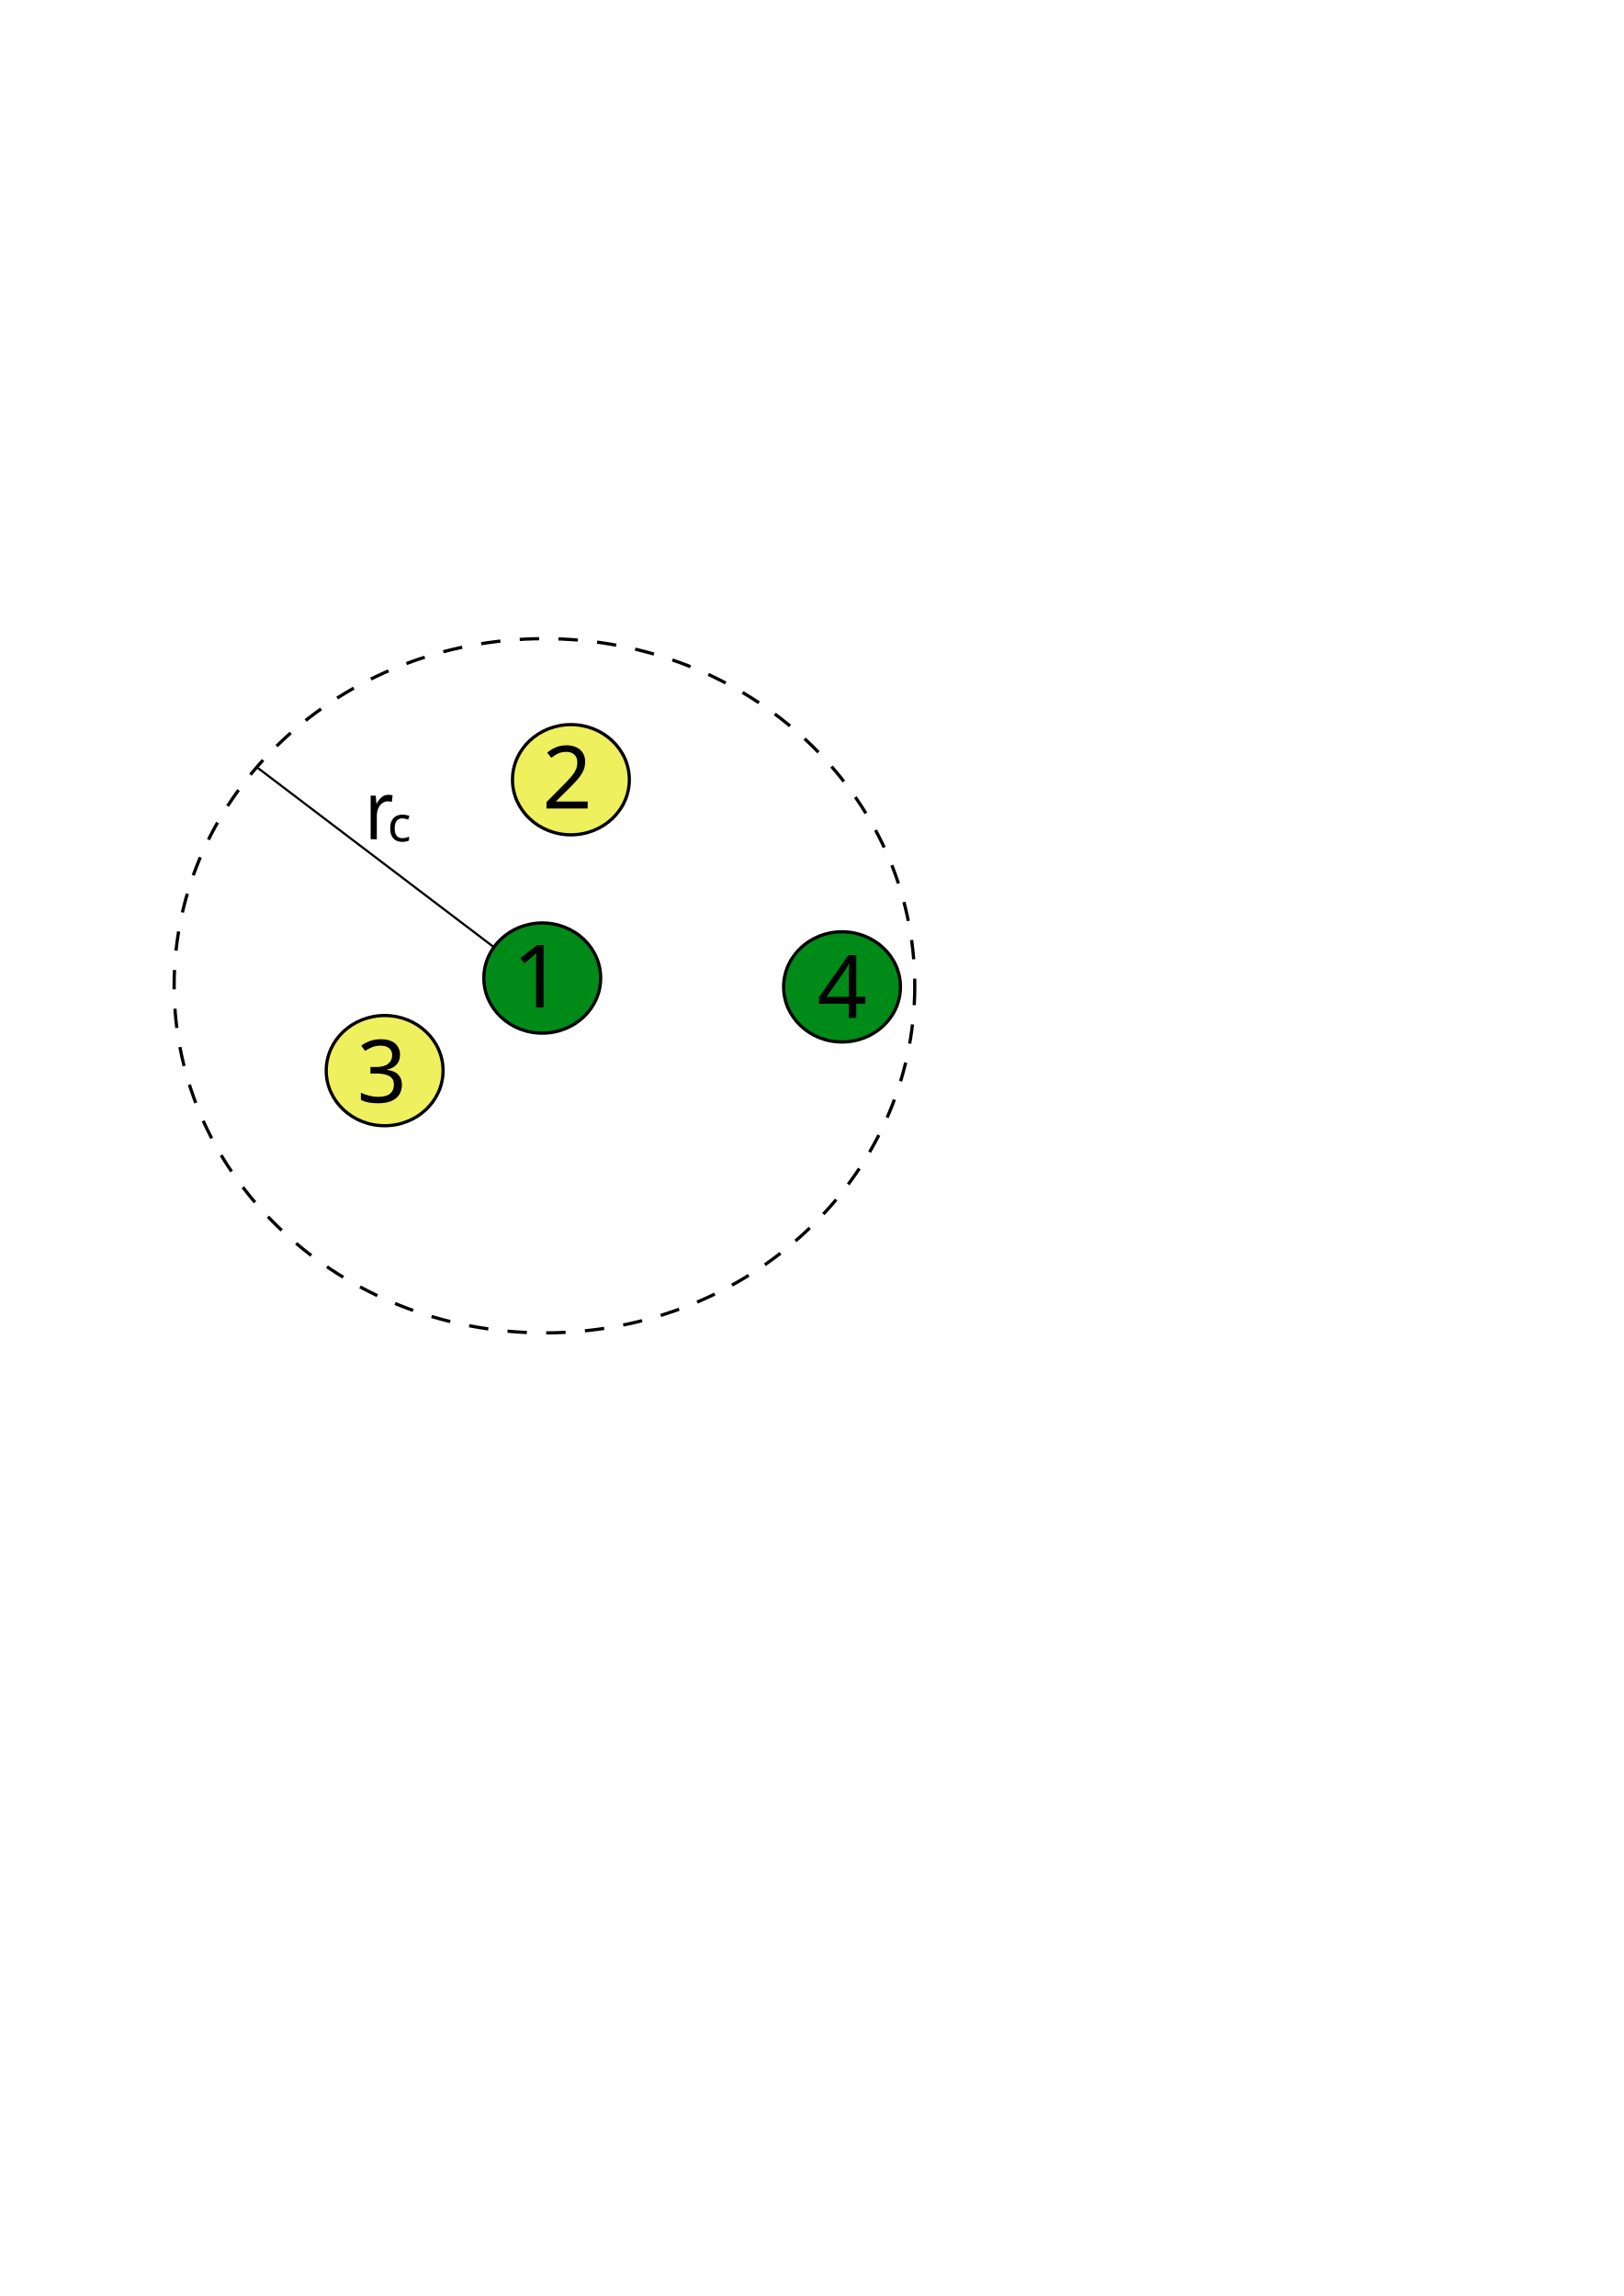
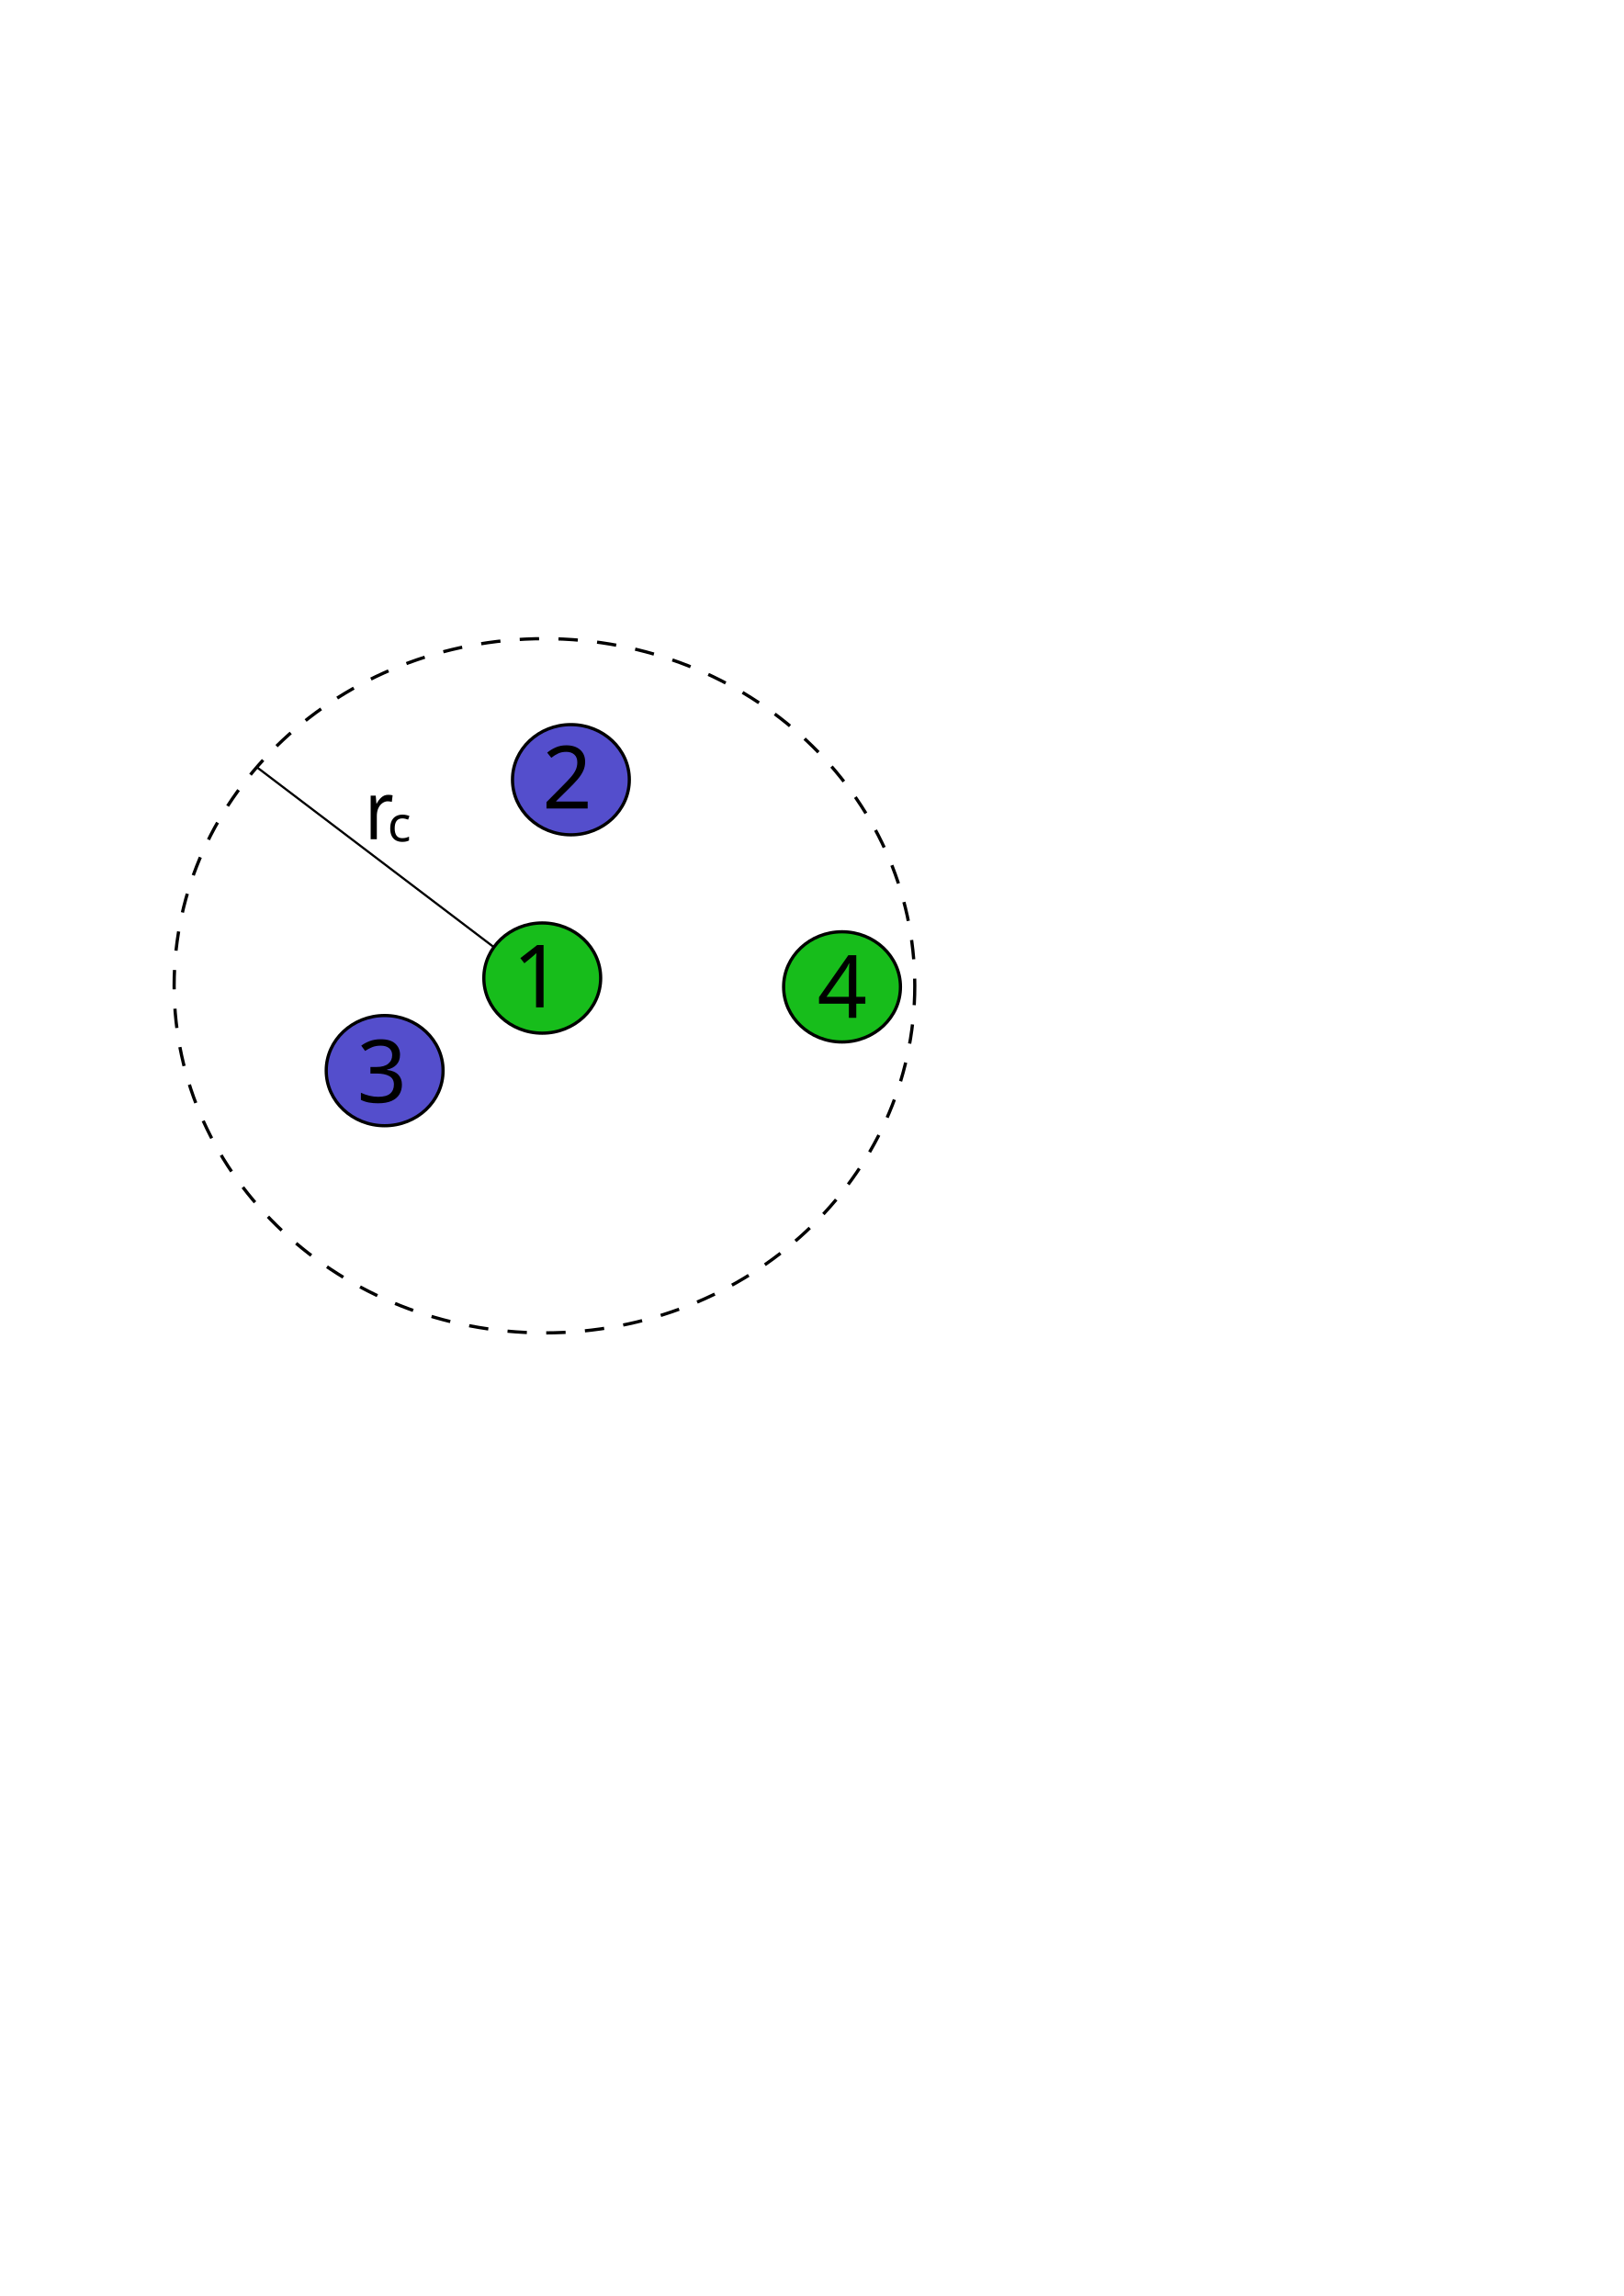
<svg xmlns="http://www.w3.org/2000/svg" width="210mm" height="297mm" viewBox="0 0 744.094 1052.362" id="svg2" version="1.1">
  <defs id="defs4" />
  <g id="layer1">
-     <ellipse style="color:#000000;clip-rule:nonzero;display:inline;overflow:visible;visibility:visible;opacity:1;isolation:auto;mix-blend-mode:normal;color-interpolation:sRGB;color-interpolation-filters:linearRGB;solid-color:#000000;solid-opacity:1;fill:#eff05d;fill-opacity:1;fill-rule:nonzero;stroke:#000000;stroke-width:1.48;stroke-linecap:butt;stroke-linejoin:miter;stroke-miterlimit:4;stroke-dasharray:none;stroke-dashoffset:0;stroke-opacity:1;color-rendering:auto;image-rendering:auto;shape-rendering:auto;text-rendering:auto;enable-background:accumulate;filter-blend-mode:normal;filter-gaussianBlur-deviation:0" id="path4136" cx="176.272" cy="490.717" rx="26.769" ry="25.254" />
-     <ellipse style="color:#000000;clip-rule:nonzero;display:inline;overflow:visible;visibility:visible;opacity:1;isolation:auto;mix-blend-mode:normal;color-interpolation:sRGB;color-interpolation-filters:linearRGB;solid-color:#000000;solid-opacity:1;fill:#eff05d;fill-opacity:1;fill-rule:nonzero;stroke:#000000;stroke-width:1.48;stroke-linecap:butt;stroke-linejoin:miter;stroke-miterlimit:4;stroke-dasharray:none;stroke-dashoffset:0;stroke-opacity:1;color-rendering:auto;image-rendering:auto;shape-rendering:auto;text-rendering:auto;enable-background:accumulate" id="path4136-8" cx="261.63" cy="357.377" rx="26.769" ry="25.254" />
-     <ellipse style="color:#000000;clip-rule:nonzero;display:inline;overflow:visible;visibility:visible;opacity:1;isolation:auto;mix-blend-mode:normal;color-interpolation:sRGB;color-interpolation-filters:linearRGB;solid-color:#000000;solid-opacity:1;fill:#008a17;fill-opacity:1;fill-rule:nonzero;stroke:#000000;stroke-width:1.48;stroke-linecap:butt;stroke-linejoin:miter;stroke-miterlimit:4;stroke-dasharray:none;stroke-dashoffset:0;stroke-opacity:1;color-rendering:auto;image-rendering:auto;shape-rendering:auto;text-rendering:auto;enable-background:accumulate;filter-blend-mode:normal;filter-gaussianBlur-deviation:0" id="path4136-4" cx="385.878" cy="452.332" rx="26.769" ry="25.254" />
-     <ellipse style="color:#000000;clip-rule:nonzero;display:inline;overflow:visible;visibility:visible;opacity:1;isolation:auto;mix-blend-mode:normal;color-interpolation:sRGB;color-interpolation-filters:linearRGB;solid-color:#000000;solid-opacity:1;fill:#008a17;fill-opacity:1;fill-rule:nonzero;stroke:#000000;stroke-width:1.48;stroke-linecap:butt;stroke-linejoin:miter;stroke-miterlimit:4;stroke-dasharray:none;stroke-dashoffset:0;stroke-opacity:1;color-rendering:auto;image-rendering:auto;shape-rendering:auto;text-rendering:auto;enable-background:accumulate" id="path4136-9" cx="248.498" cy="448.291" rx="26.769" ry="25.254" />
+     <ellipse style="color:#000000;clip-rule:nonzero;display:inline;overflow:visible;visibility:visible;opacity:1;isolation:auto;mix-blend-mode:normal;color-interpolation:sRGB;color-interpolation-filters:linearRGB;solid-color:#000000;solid-opacity:1;fill:#544ecc;fill-opacity:1;fill-rule:nonzero;stroke:#000000;stroke-width:1.48;stroke-linecap:butt;stroke-linejoin:miter;stroke-miterlimit:4;stroke-dasharray:none;stroke-dashoffset:0;stroke-opacity:1;color-rendering:auto;image-rendering:auto;shape-rendering:auto;text-rendering:auto;enable-background:accumulate;filter-blend-mode:normal;filter-gaussianBlur-deviation:0" id="path4136" cx="176.272" cy="490.717" rx="26.769" ry="25.254" />
+     <ellipse style="color:#000000;clip-rule:nonzero;display:inline;overflow:visible;visibility:visible;opacity:1;isolation:auto;mix-blend-mode:normal;color-interpolation:sRGB;color-interpolation-filters:linearRGB;solid-color:#000000;solid-opacity:1;fill:#544ecc;fill-opacity:1;fill-rule:nonzero;stroke:#000000;stroke-width:1.48;stroke-linecap:butt;stroke-linejoin:miter;stroke-miterlimit:4;stroke-dasharray:none;stroke-dashoffset:0;stroke-opacity:1;color-rendering:auto;image-rendering:auto;shape-rendering:auto;text-rendering:auto;enable-background:accumulate" id="path4136-8" cx="261.63" cy="357.377" rx="26.769" ry="25.254" />
+     <ellipse style="color:#000000;clip-rule:nonzero;display:inline;overflow:visible;visibility:visible;opacity:1;isolation:auto;mix-blend-mode:normal;color-interpolation:sRGB;color-interpolation-filters:linearRGB;solid-color:#000000;solid-opacity:1;fill:#17bd1b;fill-opacity:1;fill-rule:nonzero;stroke:#000000;stroke-width:1.48;stroke-linecap:butt;stroke-linejoin:miter;stroke-miterlimit:4;stroke-dasharray:none;stroke-dashoffset:0;stroke-opacity:1;color-rendering:auto;image-rendering:auto;shape-rendering:auto;text-rendering:auto;enable-background:accumulate;filter-blend-mode:normal;filter-gaussianBlur-deviation:0" id="path4136-4" cx="385.878" cy="452.332" rx="26.769" ry="25.254" />
+     <ellipse style="color:#000000;clip-rule:nonzero;display:inline;overflow:visible;visibility:visible;opacity:1;isolation:auto;mix-blend-mode:normal;color-interpolation:sRGB;color-interpolation-filters:linearRGB;solid-color:#000000;solid-opacity:1;fill:#17bd1b;fill-opacity:1;fill-rule:nonzero;stroke:#000000;stroke-width:1.48;stroke-linecap:butt;stroke-linejoin:miter;stroke-miterlimit:4;stroke-dasharray:none;stroke-dashoffset:0;stroke-opacity:1;color-rendering:auto;image-rendering:auto;shape-rendering:auto;text-rendering:auto;enable-background:accumulate" id="path4136-9" cx="248.498" cy="448.291" rx="26.769" ry="25.254" />
    <ellipse style="color:#000000;clip-rule:nonzero;display:inline;overflow:visible;visibility:visible;opacity:1;isolation:auto;mix-blend-mode:normal;color-interpolation:sRGB;color-interpolation-filters:linearRGB;solid-color:#000000;solid-opacity:1;fill:none;fill-opacity:0.923;fill-rule:nonzero;stroke:#000000;stroke-width:1.48;stroke-linecap:butt;stroke-linejoin:miter;stroke-miterlimit:4;stroke-dasharray:8.88,8.88;stroke-dashoffset:0;stroke-opacity:1;color-rendering:auto;image-rendering:auto;shape-rendering:auto;text-rendering:auto;enable-background:accumulate" id="path4165" cx="249.508" cy="451.827" rx="169.706" ry="159.099" />
    <text xml:space="preserve" style="font-style:normal;font-weight:normal;font-size:40px;line-height:125%;font-family:sans-serif;text-align:start;letter-spacing:0px;word-spacing:0px;writing-mode:lr-tb;text-anchor:start;fill:#000000;fill-opacity:1;stroke:none;stroke-width:1px;stroke-linecap:butt;stroke-linejoin:miter;stroke-opacity:1" x="234.896" y="461.719" id="text4195">
      <tspan id="tspan5193" x="234.896" y="461.719">1</tspan>
    </text>
    <text xml:space="preserve" style="font-style:normal;font-weight:normal;font-size:40px;line-height:125%;font-family:sans-serif;text-align:start;letter-spacing:0px;word-spacing:0px;writing-mode:lr-tb;text-anchor:start;fill:#000000;fill-opacity:1;stroke:none;stroke-width:1px;stroke-linecap:butt;stroke-linejoin:miter;stroke-opacity:1" x="374.489" y="466.529" id="text4195-3">
      <tspan id="tspan5199" x="374.489" y="466.529">4</tspan>
    </text>
    <text xml:space="preserve" style="font-style:normal;font-weight:normal;font-size:40px;line-height:125%;font-family:sans-serif;text-align:start;letter-spacing:0px;word-spacing:0px;writing-mode:lr-tb;text-anchor:start;fill:#000000;fill-opacity:1;stroke:none;stroke-width:1px;stroke-linecap:butt;stroke-linejoin:miter;stroke-opacity:1" x="248.516" y="370.565" id="text4195-39">
      <tspan id="tspan5195" x="248.516" y="370.565">2</tspan>
    </text>
    <text xml:space="preserve" style="font-style:normal;font-weight:normal;font-size:40px;line-height:125%;font-family:sans-serif;text-align:start;letter-spacing:0px;word-spacing:0px;writing-mode:lr-tb;text-anchor:start;fill:#000000;fill-opacity:1;stroke:none;stroke-width:1px;stroke-linecap:butt;stroke-linejoin:miter;stroke-opacity:1" x="163.596" y="505.278" id="text4195-39-2">
      <tspan id="tspan5197" x="163.596" y="505.278">3</tspan>
    </text>
    <path style="fill:none;fill-rule:evenodd;stroke:#000000;stroke-width:1px;stroke-linecap:butt;stroke-linejoin:miter;stroke-opacity:1" d="M 226.022,433.896 117.935,351.821" id="path4253" />
    <text xml:space="preserve" style="font-style:normal;font-weight:normal;font-size:34.608px;line-height:125%;font-family:sans-serif;letter-spacing:0px;word-spacing:0px;fill:#000000;fill-opacity:1;stroke:none;stroke-width:1px;stroke-linecap:butt;stroke-linejoin:miter;stroke-opacity:1" x="180.111" y="356.948" id="text4255" transform="scale(0.9279775,1.077612)">
      <tspan id="tspan4257" x="180.111" y="356.948">r</tspan>
    </text>
    <text xml:space="preserve" style="font-style:normal;font-weight:normal;font-size:22.488px;line-height:125%;font-family:sans-serif;letter-spacing:0px;word-spacing:0px;fill:#000000;fill-opacity:1;stroke:none;stroke-width:1px;stroke-linecap:butt;stroke-linejoin:miter;stroke-opacity:1" x="177.595" y="385.659" id="text4259">
      <tspan id="tspan4261" x="177.595" y="385.659">c</tspan>
    </text>
  </g>
</svg>
